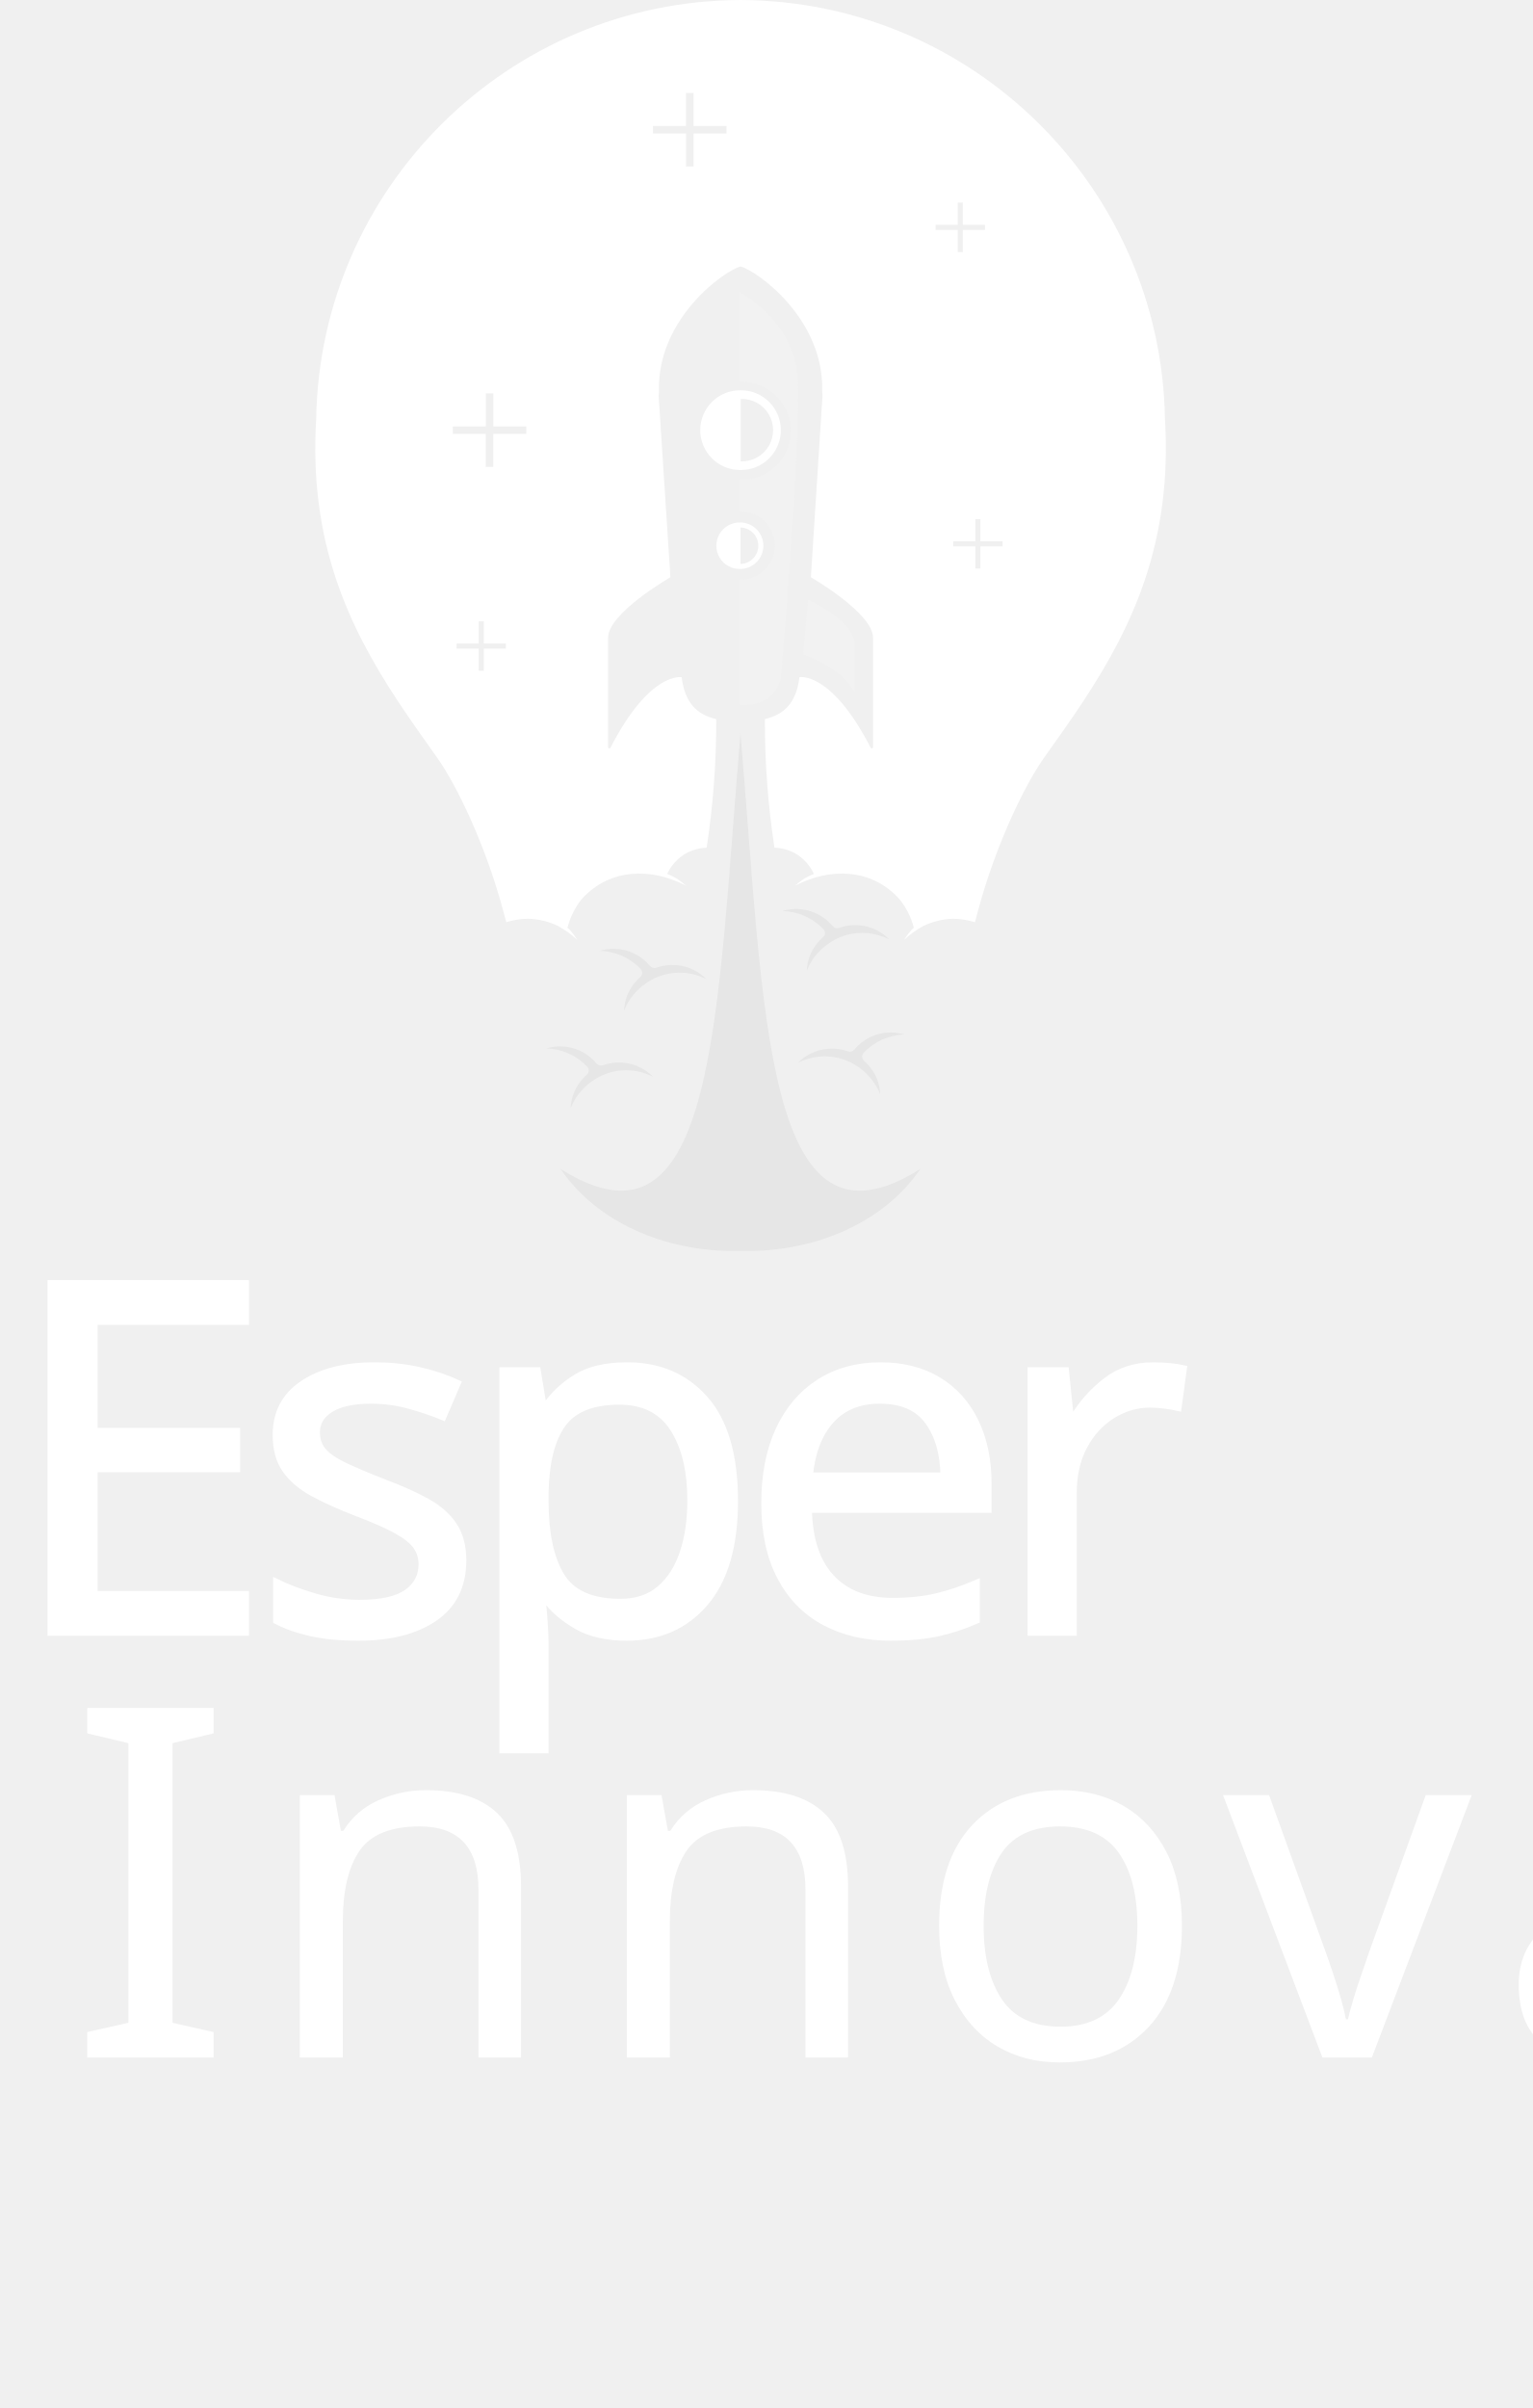
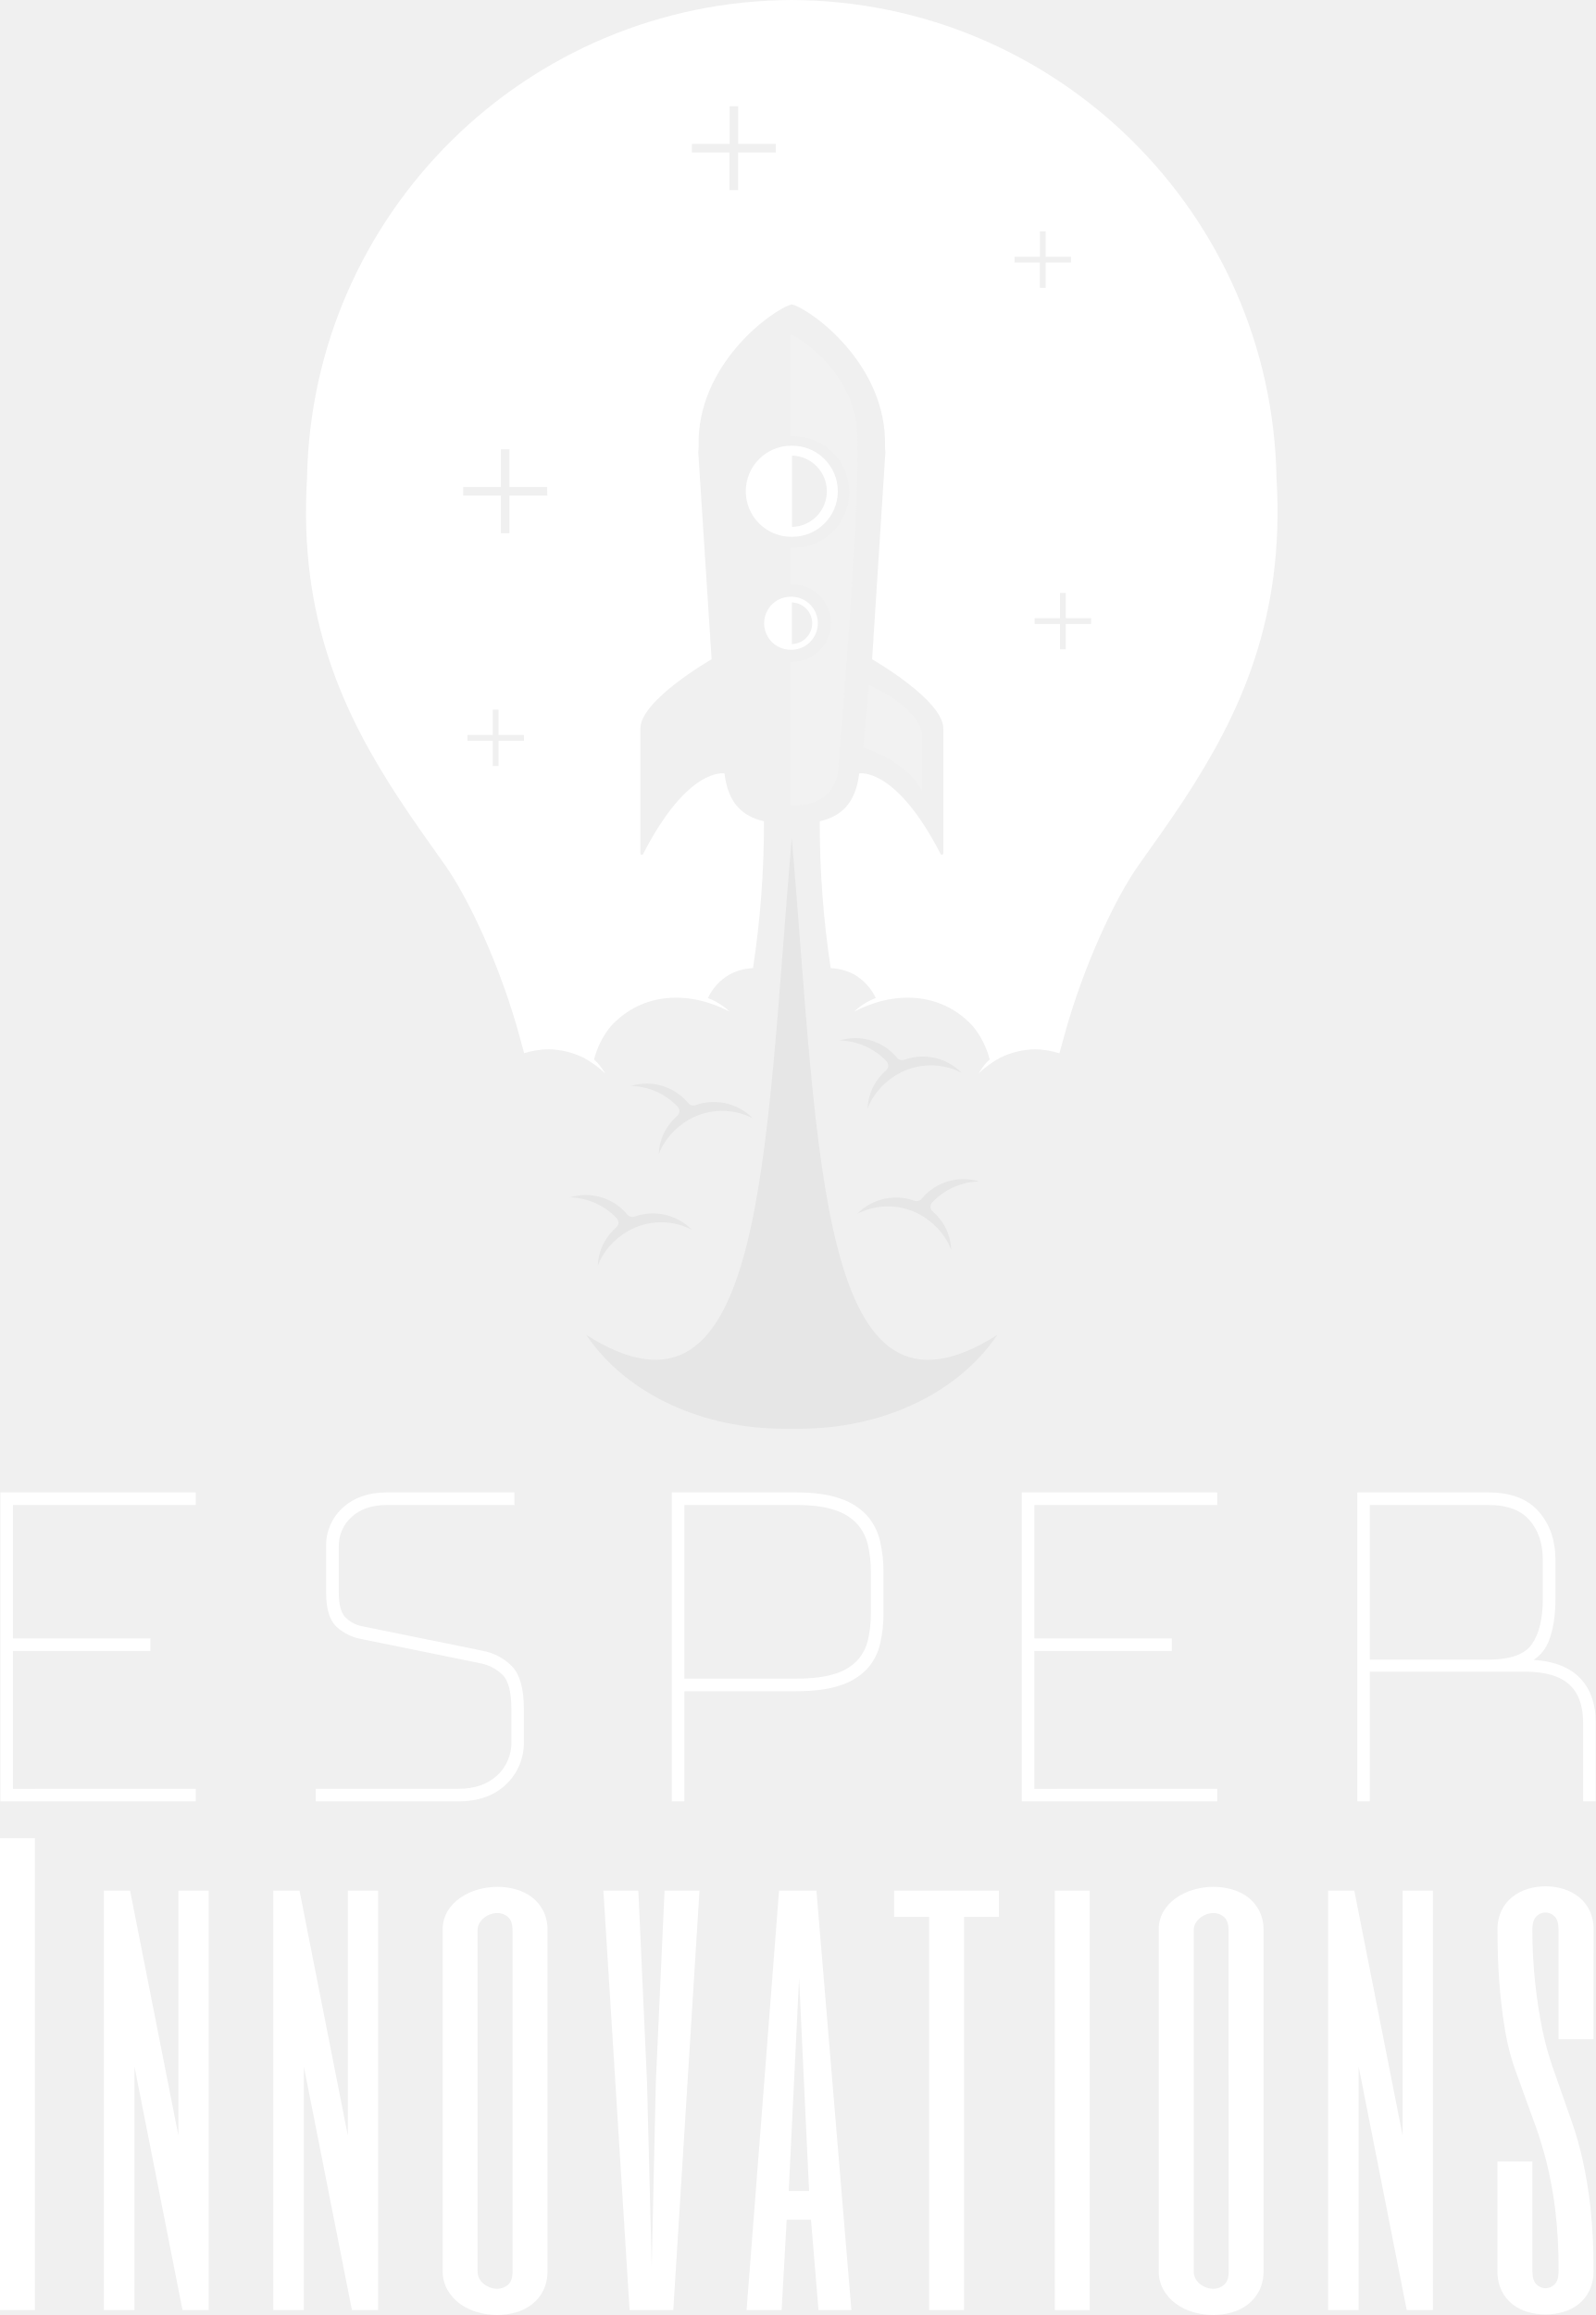
- <svg xmlns="http://www.w3.org/2000/svg" viewBox="0 0 751.27 1180.14">
+ <svg xmlns="http://www.w3.org/2000/svg" viewBox="0 0 684.95 993.43">
  <defs>
-     <style>.cls-1{fill:#e6e6e6;}.cls-2,.cls-4,.cls-5{fill:#fff;}.cls-3{fill:#f2f2f2;}.cls-4,.cls-5{font-size:239.99px;}.cls-4{stroke:#fff;stroke-miterlimit:10;stroke-width:3px;font-family:BungeeHairline-Regular, Bungee Hairline;letter-spacing:-0.05em;}.cls-5{font-family:SixCaps, Six Caps;letter-spacing:0.05em;}</style>
+     <style>.cls-1{fill:#e6e6e6;}.cls-2,.cls-4{fill:#fff;}.cls-3{fill:#f2f2f2;}.cls-4{stroke:#fff;stroke-miterlimit:10;stroke-width:3px;}</style>
  </defs>
  <g id="Layer_2" data-name="Layer 2">
    <g id="Layer_1-2" data-name="Layer 1">
-       <path class="cls-1" d="M293.94,466a24.26,24.26,0,0,1,6.79-1h.46a23.19,23.19,0,0,1,17.51,8.47,2.8,2.8,0,0,0,3,.8,23.49,23.49,0,0,1,18.72,1.26,22.46,22.46,0,0,1,5.87,4.35,28.72,28.72,0,0,0-30.64,2.76,29.89,29.89,0,0,0-8.36,9.67c-.49,1-.95,2-1.34,3a22.86,22.86,0,0,1,2.61-9.8,24,24,0,0,1,5.28-6.64,2.77,2.77,0,0,0,1-1.93,3.13,3.13,0,0,0-.78-2.05A28.66,28.66,0,0,0,293.94,466Z" />
-       <path class="cls-1" d="M267.75,513.82a24.26,24.26,0,0,1,6.79-1H275a23.19,23.19,0,0,1,17.51,8.47,2.8,2.8,0,0,0,3,.8,23.53,23.53,0,0,1,18.72,1.26,22.46,22.46,0,0,1,5.87,4.35,28.72,28.72,0,0,0-30.64,2.76,29.82,29.82,0,0,0-8.36,9.68c-.49,1-.95,2-1.34,3a22.86,22.86,0,0,1,2.61-9.8,24,24,0,0,1,5.28-6.64,2.75,2.75,0,0,0,1-1.93,3.13,3.13,0,0,0-.78-2A28.66,28.66,0,0,0,267.75,513.82Z" />
-       <path class="cls-1" d="M383.51,446.49a24.27,24.27,0,0,1,6.79-1h.46a23.18,23.18,0,0,1,17.5,8.48,2.8,2.8,0,0,0,3,.79A23.53,23.53,0,0,1,430,456a21.81,21.81,0,0,1,5.86,4.35,29.26,29.26,0,0,0-21.33-2,29,29,0,0,0-9.3,4.75,29.69,29.69,0,0,0-8.36,9.67c-.49,1-.95,2-1.34,3a22.94,22.94,0,0,1,2.61-9.8,23.73,23.73,0,0,1,5.28-6.63,2.84,2.84,0,0,0,1-1.94,3.17,3.17,0,0,0-.78-2.05A28.69,28.69,0,0,0,383.51,446.49Z" />
-       <path class="cls-1" d="M443.47,507a24,24,0,0,0-6.77-1h-.46a23.21,23.21,0,0,0-17.51,8.47,2.86,2.86,0,0,1-3.05.8A23.47,23.47,0,0,0,397,516.56a21.76,21.76,0,0,0-5.85,4.35,28.69,28.69,0,0,1,30.65,2.76,30.2,30.2,0,0,1,8.33,9.67,32.07,32.07,0,0,1,1.36,3,23.15,23.15,0,0,0-2.61-9.8,23.67,23.67,0,0,0-5.3-6.63,2.81,2.81,0,0,1-.94-1.94,3,3,0,0,1,.76-2.05A28.72,28.72,0,0,1,443.47,507Z" />
-       <path class="cls-2" d="M363.76,402.31a.63.63,0,0,1-.64.61.61.61,0,1,1,0-1.21A.63.63,0,0,1,363.76,402.31Z" />
-       <path class="cls-1" d="M363,359.42c-11.73,137.15-11.51,262-88.23,213.42,17.84,26.31,51.16,40.25,84.44,40.25h7.58c33.29,0,66.6-13.94,84.44-40.25C374.53,621.46,374.76,496.57,363,359.42Z" />
-       <path class="cls-3" d="M391.11,185.46c-1.79-28.55-28.6-42.22-28.6-42.22v44h.76a23.93,23.93,0,1,1,0,47.85h0a1.17,1.17,0,0,0-.25,0l-.2,0h-.26v15.64h.34l.13,0,.21,0a16.66,16.66,0,1,1,0,33.32l-.22,0-.12,0h-.34v61.46c18.71,1.18,20.29-13.76,20.29-13.76S392.89,214,391.11,185.46Z" />
-       <path class="cls-2" d="M363.24,191.27h0l-.14,0-.28,0h0a19.54,19.54,0,1,0,0,39.08h0l.25,0,.17,0h0a19.54,19.54,0,1,0,0-39.08Zm0,34.85h0a.46.46,0,0,1-.13,0h0V195.51h.18a15.31,15.31,0,1,1,0,30.61Z" />
-       <path class="cls-2" d="M363.17,256.07h-.27a11.39,11.39,0,1,0,0,22.77h.27a11.39,11.39,0,0,0,0-22.77Zm0,20.32H363V258.54h.11a8.93,8.93,0,0,1,0,17.85Z" />
-       <path class="cls-3" d="M396.17,294l-2.47,26.77s18.08,5.35,25.21,18.51V314.06C415.79,302.25,396.17,294,396.17,294Z" />
-       <path class="cls-2" d="M571.09,205.24C569.14,91.84,476.78.46,363,0,249.26.46,156.91,91.84,155,205.24c-3.66,60.38,15.82,101.51,39.74,137.91,6.26,9.51,12.84,18.72,19.38,27.91,9.88,13.85,23.83,43.16,32.22,74.07.29,1.07.58,2.14.86,3.22s.69,2.39,1,3.6a36.77,36.77,0,0,1,10.48-1.68,35.79,35.79,0,0,1,15,3.61,45.37,45.37,0,0,1,9.31,6.76,36.29,36.29,0,0,0-3.47-4.73c-.41-.46-.91-.79-1.34-1.21a37.11,37.11,0,0,1,7.16-14.27c13.76-15,34-15.24,51-6.33a35.12,35.12,0,0,0-4.65-3.57,34.32,34.32,0,0,0-4.61-2.24,22.77,22.77,0,0,1,9.32-10.14,24,24,0,0,1,6.7-2.34,30.48,30.48,0,0,1,3.32-.37,409.7,409.7,0,0,0,4.7-63c-9.17-2.16-15.38-7.62-16.94-20.53,0,0-15.52-3.16-34.91,34.55a.77.77,0,0,1-.13.17.84.84,0,0,1-.46.17.66.66,0,0,1-.6-.49v-53.7c0-12.17,30.57-29.7,30.57-29.7L322.88,194c.07-.8.18-1.61.17-2.39-1-35.15,31.66-58.83,40-61,8.31,2.17,41,25.85,40,61a21.64,21.64,0,0,0,.16,2.39l-5.7,88.91S428,300.42,428,312.59v53.7a.65.65,0,0,1-.6.49.84.84,0,0,1-.46-.17.77.77,0,0,1-.13-.17c-19.38-37.71-34.91-34.55-34.91-34.55-1.56,12.91-7.76,18.37-16.94,20.53a409.7,409.7,0,0,0,4.7,63,30.21,30.21,0,0,1,3.32.37,23.92,23.92,0,0,1,6.7,2.34A22.85,22.85,0,0,1,399,428.29a34.44,34.44,0,0,0-4.62,2.24,35.12,35.12,0,0,0-4.65,3.57c17-8.91,37.28-8.67,51,6.33A37,37,0,0,1,448,454.7c-.43.42-.93.75-1.34,1.21a36.2,36.2,0,0,0-3.46,4.73,44.83,44.83,0,0,1,9.31-6.76,35.7,35.7,0,0,1,14.95-3.61A36.65,36.65,0,0,1,477.91,452c.29-1.21.66-2.41,1-3.6s.57-2.15.86-3.22c8.39-30.91,22.35-60.22,32.23-74.07,6.53-9.19,13.11-18.4,19.37-27.91C555.27,306.75,574.75,265.62,571.09,205.24ZM248,317.87H237.17v10.87h-2.48V317.87H223.82v-2.48h10.87V304.52h2.48v10.87H248Zm10-105.21H241.83v16.17h-3.69V212.66H222V209h16.17V192.8h3.69V209H258ZM356.15,65.43H340V81.6h-3.69V65.43H320.12V61.74h16.17V45.57H340V61.74h16.17Zm102.5,44.74h10.87V99.3H472v10.87h10.87v2.49H472v10.87h-2.49V112.66H458.65Zm32.84,157.61H480.62v10.86h-2.48V267.78H467.27v-2.49h10.87V254.42h2.48v10.87h10.87Z" />
-       <text class="cls-4" transform="translate(1.5 800.19)">Esper</text>
-       <text class="cls-5" transform="translate(33.19 1008.38)">Innovations</text>
+       <path class="cls-1" d="M270.78,466a24.26,24.26,0,0,1,6.79-1H278a23.21,23.21,0,0,1,17.51,8.47,2.8,2.8,0,0,0,3,.8,23.49,23.49,0,0,1,18.72,1.26,22.46,22.46,0,0,1,5.87,4.35,28.72,28.72,0,0,0-30.64,2.76,29.89,29.89,0,0,0-8.36,9.67c-.49,1-.95,2-1.34,3a22.86,22.86,0,0,1,2.61-9.8,23.78,23.78,0,0,1,5.28-6.64,2.81,2.81,0,0,0,1-1.93,3.13,3.13,0,0,0-.78-2.05A28.7,28.7,0,0,0,270.78,466Z" />
+       <path class="cls-1" d="M244.59,513.82a24.26,24.26,0,0,1,6.79-1h.46a23.19,23.19,0,0,1,17.51,8.47,2.8,2.8,0,0,0,3,.8,23.53,23.53,0,0,1,18.72,1.26,22.46,22.46,0,0,1,5.87,4.35,28.72,28.72,0,0,0-30.64,2.76,29.82,29.82,0,0,0-8.36,9.68c-.49,1-.95,2-1.34,3a22.86,22.86,0,0,1,2.61-9.8,23.78,23.78,0,0,1,5.28-6.64,2.79,2.79,0,0,0,1-1.93,3.13,3.13,0,0,0-.78-2A28.7,28.7,0,0,0,244.59,513.82Z" />
+       <path class="cls-1" d="M360.35,446.49a24.16,24.16,0,0,1,6.79-1h.45A23.19,23.19,0,0,1,385.1,454a2.79,2.79,0,0,0,3,.79A23.5,23.5,0,0,1,406.84,456a22,22,0,0,1,5.87,4.35,28.69,28.69,0,0,0-30.63,2.76,29.72,29.72,0,0,0-8.37,9.67c-.48,1-.94,2-1.34,3A23.23,23.23,0,0,1,375,466a23.92,23.92,0,0,1,5.28-6.63,2.81,2.81,0,0,0,1-1.94,3.22,3.22,0,0,0-.78-2.05A28.69,28.69,0,0,0,360.35,446.49Z" />
+       <path class="cls-1" d="M420.31,507a24,24,0,0,0-6.78-1h-.46a23.17,23.17,0,0,0-17.5,8.47,2.86,2.86,0,0,1-3.05.8,23.47,23.47,0,0,0-18.71,1.27,21.76,21.76,0,0,0-5.85,4.35,28.69,28.69,0,0,1,30.65,2.76,30.2,30.2,0,0,1,8.33,9.67c.5,1,1,2,1.35,3a23.14,23.14,0,0,0-2.6-9.8,23.85,23.85,0,0,0-5.3-6.63,2.82,2.82,0,0,1-.95-1.94,3,3,0,0,1,.77-2.05A28.72,28.72,0,0,1,420.31,507Z" />
+       <path class="cls-2" d="M340.6,402.31a.63.63,0,0,1-.64.61.61.61,0,1,1,0-1.21A.63.63,0,0,1,340.6,402.31Z" />
+       <path class="cls-1" d="M339.86,359.42c-11.74,137.15-11.51,262-88.23,213.42,17.84,26.31,51.15,40.25,84.44,40.25h7.58c33.28,0,66.6-13.94,84.44-40.25C351.37,621.46,351.59,496.57,339.86,359.42Z" />
+       <path class="cls-3" d="M367.94,185.46c-1.78-28.55-28.6-42.22-28.6-42.22v44h.77a23.93,23.93,0,1,1,0,47.85h-.06a1.05,1.05,0,0,0-.25,0l-.19,0h-.27v15.64h.35l.13,0,.2,0a16.66,16.66,0,1,1,0,33.32l-.22,0-.11,0h-.35v61.46c18.72,1.18,20.3-13.76,20.3-13.76S369.73,214,367.94,185.46Z" />
+       <path class="cls-2" d="M340.08,191.27h0l-.14,0-.28,0h0a19.54,19.54,0,1,0,0,39.08h0l.25,0,.17,0h0a19.54,19.54,0,1,0,0-39.08Zm0,34.85h0l-.12,0h0V195.51H340a15.31,15.31,0,0,1,0,30.61Z" />
+       <path class="cls-2" d="M340,256.07h-.28a11.39,11.39,0,1,0,0,22.77H340a11.39,11.39,0,0,0,0-22.77Zm0,20.32h-.11V258.54H340a8.93,8.93,0,0,1,0,17.85Z" />
+       <path class="cls-3" d="M373,294l-2.47,26.77s18.08,5.35,25.22,18.51V314.06C392.63,302.25,373,294,373,294Z" />
+       <path class="cls-2" d="M547.93,205.24C546,91.84,453.62.46,339.86,0,226.1.46,133.74,91.84,131.79,205.24c-3.66,60.38,15.82,101.51,39.74,137.91,6.26,9.51,12.84,18.72,19.37,27.91,9.88,13.85,23.84,43.16,32.23,74.07.29,1.07.58,2.14.86,3.22s.68,2.39,1,3.6a36.65,36.65,0,0,1,10.48-1.68,35.7,35.7,0,0,1,15,3.61,44.83,44.83,0,0,1,9.31,6.76,35.39,35.39,0,0,0-3.47-4.73c-.4-.46-.9-.79-1.33-1.21a37,37,0,0,1,7.16-14.27c13.76-15,34-15.24,51-6.33a27.34,27.34,0,0,0-9.27-5.81,22.85,22.85,0,0,1,9.33-10.14,23.92,23.92,0,0,1,6.7-2.34,30.21,30.21,0,0,1,3.32-.37,409.7,409.7,0,0,0,4.7-63c-9.18-2.16-15.38-7.62-16.94-20.53,0,0-15.53-3.16-34.92,34.55a.49.49,0,0,1-.12.17.84.84,0,0,1-.46.17.65.65,0,0,1-.6-.49v-53.7c0-12.17,30.57-29.7,30.57-29.7L299.72,194a21.64,21.64,0,0,0,.16-2.39c-1-35.15,31.67-58.83,40-61,8.31,2.17,41,25.85,40,61,0,.78.1,1.59.17,2.39l-5.7,88.91s30.56,17.53,30.56,29.7v53.7a.64.64,0,0,1-.59.49.84.84,0,0,1-.46-.17.77.77,0,0,1-.13-.17c-19.39-37.71-34.92-34.55-34.92-34.55-1.56,12.91-7.76,18.37-16.93,20.53a408.45,408.45,0,0,0,4.7,63,30.06,30.06,0,0,1,3.31.37,24,24,0,0,1,6.71,2.34,22.77,22.77,0,0,1,9.32,10.14,27.18,27.18,0,0,0-9.26,5.81c17-8.91,37.28-8.67,51,6.33a37.11,37.11,0,0,1,7.16,14.27c-.43.42-.93.75-1.34,1.21a36.29,36.29,0,0,0-3.47,4.73,45.37,45.37,0,0,1,9.31-6.76,35.71,35.71,0,0,1,15-3.61A36.77,36.77,0,0,1,454.75,452c.29-1.21.65-2.41,1-3.6s.58-2.15.87-3.22c8.39-30.91,22.34-60.22,32.22-74.07,6.54-9.19,13.12-18.4,19.38-27.91C532.11,306.75,551.59,265.62,547.93,205.24Zm-323,112.63H214v10.87h-2.49V317.87H200.65v-2.48h10.87V304.52H214v10.87h10.87Zm10-105.21H218.67v16.17H215V212.66H198.81V209H215V192.8h3.69V209h16.17ZM333,65.43H316.82V81.6h-3.69V65.43H297V61.74h16.17V45.57h3.69V61.74H333Zm102.5,44.74h10.87V99.3h2.48v10.87h10.87v2.49H448.84v10.87h-2.48V112.66H435.49Zm32.84,157.61H457.46v10.86H455V267.78H444.11v-2.49H455V254.42h2.49v10.87h10.87Z" />
+       <path class="cls-4" d="M82.53,769.13v2.4H1.66V641.94H82.53v2.4H4.06v60.23h59V707h-59v62.16Z" />
+       <path class="cls-4" d="M219.32,641.94v2.4H166q-10.08,0-16.08,5.52a18.11,18.11,0,0,0-6,13.92v19.67q0,8.41,3.36,11.76a15.94,15.94,0,0,0,8.88,4.32l50.64,10.32a22.22,22.22,0,0,1,11.88,6.24q4.68,4.8,4.68,17.28v13.92a23,23,0,0,1-7.2,17.4q-7.2,6.84-19.44,6.84H137v-2.4h59.76q11,0,17.64-6.12a20.48,20.48,0,0,0,6.6-15.72V733.37q0-11.28-4-15.48a20,20,0,0,0-10.68-5.64l-50.64-10.32a20,20,0,0,1-10.2-4.92c-2.64-2.48-4-7-4-13.56V663.78a20.3,20.3,0,0,1,6.72-15.72q6.72-6.12,17.76-6.12Z" />
+       <path class="cls-4" d="M341.71,724.25H292.27v47.28h-2.4V641.94h51.84q11.28,0,18.36,2.52A25.87,25.87,0,0,1,371,651.3a23.51,23.51,0,0,1,5.28,10.32,55.42,55.42,0,0,1,1.44,13v17.76a53.87,53.87,0,0,1-1.44,12.84A22.59,22.59,0,0,1,371,715.25a25.58,25.58,0,0,1-10.92,6.6Q353,724.25,341.71,724.25Zm-49.44-2.4h49.44q10.56,0,17.16-2.16a23.2,23.2,0,0,0,10.2-6.12,21.13,21.13,0,0,0,4.92-9.36,50,50,0,0,0,1.32-11.88V674.57a51.52,51.52,0,0,0-1.32-12,22,22,0,0,0-4.92-9.6,23.49,23.49,0,0,0-10.2-6.36q-6.6-2.28-17.16-2.28H292.27Z" />
+       <path class="cls-4" d="M521,769.13v2.4H440.1V641.94H521v2.4H442.5v60.23h59V707h-59v62.16Z" />
+       <path class="cls-4" d="M586.49,771.53h-2.4V641.94h54.72q13.92,0,20.64,7.8t6.72,19.56v16.55q0,11.05-2.88,18.12t-11.52,9.72h2.64q14.63,0,21.84,6.6t7.2,19.08v32.16h-2.4V739.37q0-11.76-6.48-17.64t-20.16-5.88H586.49Zm52.32-127.19H586.49v69.35h52.32q14.88,0,19.92-7.2t5-20.4V669.3q0-11-6.12-18T638.81,644.34Z" />
+       <path class="cls-2" d="M15,788.84V991.32H0V788.84Z" />
+       <path class="cls-2" d="M89.59,991.32H78.34L57.72,886.83V991.32H44.59v-180H55.84L76.58,916.44V811.33h13Z" />
+       <path class="cls-2" d="M162.3,991.32H151.06L130.43,886.83V991.32H117.31v-180h11.25L149.3,916.44V811.33h13Z" />
+       <path class="cls-2" d="M235,974.45a18.53,18.53,0,0,1-1.82,8.49,17.07,17.07,0,0,1-4.86,5.92,20.32,20.32,0,0,1-6.91,3.46,28.78,28.78,0,0,1-8,1.11,30.49,30.49,0,0,1-8.56-1.23,23.82,23.82,0,0,1-7.49-3.63,19,19,0,0,1-5.34-6,16.11,16.11,0,0,1-2-8.14V828.21a15.26,15.26,0,0,1,2-7.91,18.65,18.65,0,0,1,5.39-5.8,25.6,25.6,0,0,1,7.56-3.58,30.44,30.44,0,0,1,8.56-1.23,28.67,28.67,0,0,1,8,1.12,20.49,20.49,0,0,1,6.86,3.39,17.06,17.06,0,0,1,4.8,5.81,17.61,17.61,0,0,1,1.82,8.2ZM220,828.34q0-4-1.93-5.69a6.61,6.61,0,0,0-4.51-1.71,9.28,9.28,0,0,0-3.05.53,8.83,8.83,0,0,0-2.75,1.53,8.14,8.14,0,0,0-2,2.34,6,6,0,0,0-.76,3V974.79a6.3,6.3,0,0,0,.76,3.05,7.35,7.35,0,0,0,2,2.35,10,10,0,0,0,2.69,1.47,8.8,8.8,0,0,0,3,.52,6.81,6.81,0,0,0,4.57-1.7q2-1.69,2-5.69Z" />
+       <path class="cls-2" d="M277.74,893.83l2,78.74,1.76-78.74,3.75-82.5h15L289,991.32H270.24L259,811.33h15Z" />
+       <path class="cls-2" d="M365.45,991.32H351.34l-3.23-38.78H337.68l-2.17,38.78H320.46l13.94-180h16.05Zm-18.16-51.09L343,848.83l-4.45,91.4Z" />
+       <path class="cls-2" d="M428.79,811.33v11.25h-15V991.32h-15V822.58h-15V811.33Z" />
+       <path class="cls-2" d="M467.76,811.33v180h-15v-180Z" />
+       <path class="cls-2" d="M542.35,974.45a18.53,18.53,0,0,1-1.81,8.49,17.2,17.2,0,0,1-4.87,5.92,20.32,20.32,0,0,1-6.91,3.46,28.78,28.78,0,0,1-8,1.11,30.37,30.37,0,0,1-8.55-1.23,23.77,23.77,0,0,1-7.5-3.63,19,19,0,0,1-5.34-6,16.11,16.11,0,0,1-2-8.14V828.21a15.26,15.26,0,0,1,2-7.91,18.57,18.57,0,0,1,5.4-5.8,25.42,25.42,0,0,1,7.55-3.58,30.49,30.49,0,0,1,8.56-1.23,28.79,28.79,0,0,1,8,1.12,20.53,20.53,0,0,1,6.85,3.39,17.2,17.2,0,0,1,4.81,5.81,17.61,17.61,0,0,1,1.81,8.2Zm-15-146.11q0-4-1.93-5.69a6.59,6.59,0,0,0-4.51-1.71,9.33,9.33,0,0,0-3,.53,8.94,8.94,0,0,0-2.75,1.53,8,8,0,0,0-2,2.34,6,6,0,0,0-.77,3V974.79a6.31,6.31,0,0,0,.77,3.05,7.19,7.19,0,0,0,2,2.35,10,10,0,0,0,2.69,1.47,8.8,8.8,0,0,0,3,.52,6.81,6.81,0,0,0,4.57-1.7q2-1.69,2-5.69Z" />
+       <path class="cls-2" d="M615.07,991.32H603.82L583.19,886.83V991.32H570.07v-180h11.25l20.74,105.11V811.33h13Z" />
+       <path class="cls-2" d="M684,875.08H669V828.21c0-2.81-.58-4.77-1.75-5.86a5.39,5.39,0,0,0-7.74,0c-1.17,1.09-1.76,3-1.76,5.86A210.32,210.32,0,0,0,659,851.3q1.17,10.55,3,19.45a128.55,128.55,0,0,0,4.4,16.15q2.54,7.23,4.71,13.42c1.14,3.24,2.44,7,3.93,11.22a143.06,143.06,0,0,1,4.25,15.13,190.6,190.6,0,0,1,3.39,20.5A238.75,238.75,0,0,1,684,974.46a18.92,18.92,0,0,1-1.76,8.49,16.65,16.65,0,0,1-4.68,5.86,19.5,19.5,0,0,1-6.62,3.34,27.49,27.49,0,0,1-7.56,1.05,27.12,27.12,0,0,1-7.56-1.06,19.06,19.06,0,0,1-6.62-3.34,16.5,16.5,0,0,1-4.69-5.86,19.06,19.06,0,0,1-1.75-8.49V927.58h15v46.87q0,4.21,1.76,5.86a5.39,5.39,0,0,0,7.74,0c1.17-1.09,1.75-3,1.75-5.86a210.38,210.38,0,0,0-1.47-26.53,170.89,170.89,0,0,0-3.72-20.15q-2.25-8.73-4.67-15.39t-4.42-12.16L650.31,888a95.39,95.39,0,0,1-4.07-15.61q-1.57-8.79-2.52-19.75t-.93-24.43a18.72,18.72,0,0,1,1.75-8.44,16.73,16.73,0,0,1,4.69-5.8,20.28,20.28,0,0,1,6.62-3.4,26.3,26.3,0,0,1,15.12,0,20.38,20.38,0,0,1,6.62,3.4,16.71,16.71,0,0,1,4.68,5.8,18.58,18.58,0,0,1,1.76,8.44Z" />
    </g>
  </g>
</svg>
